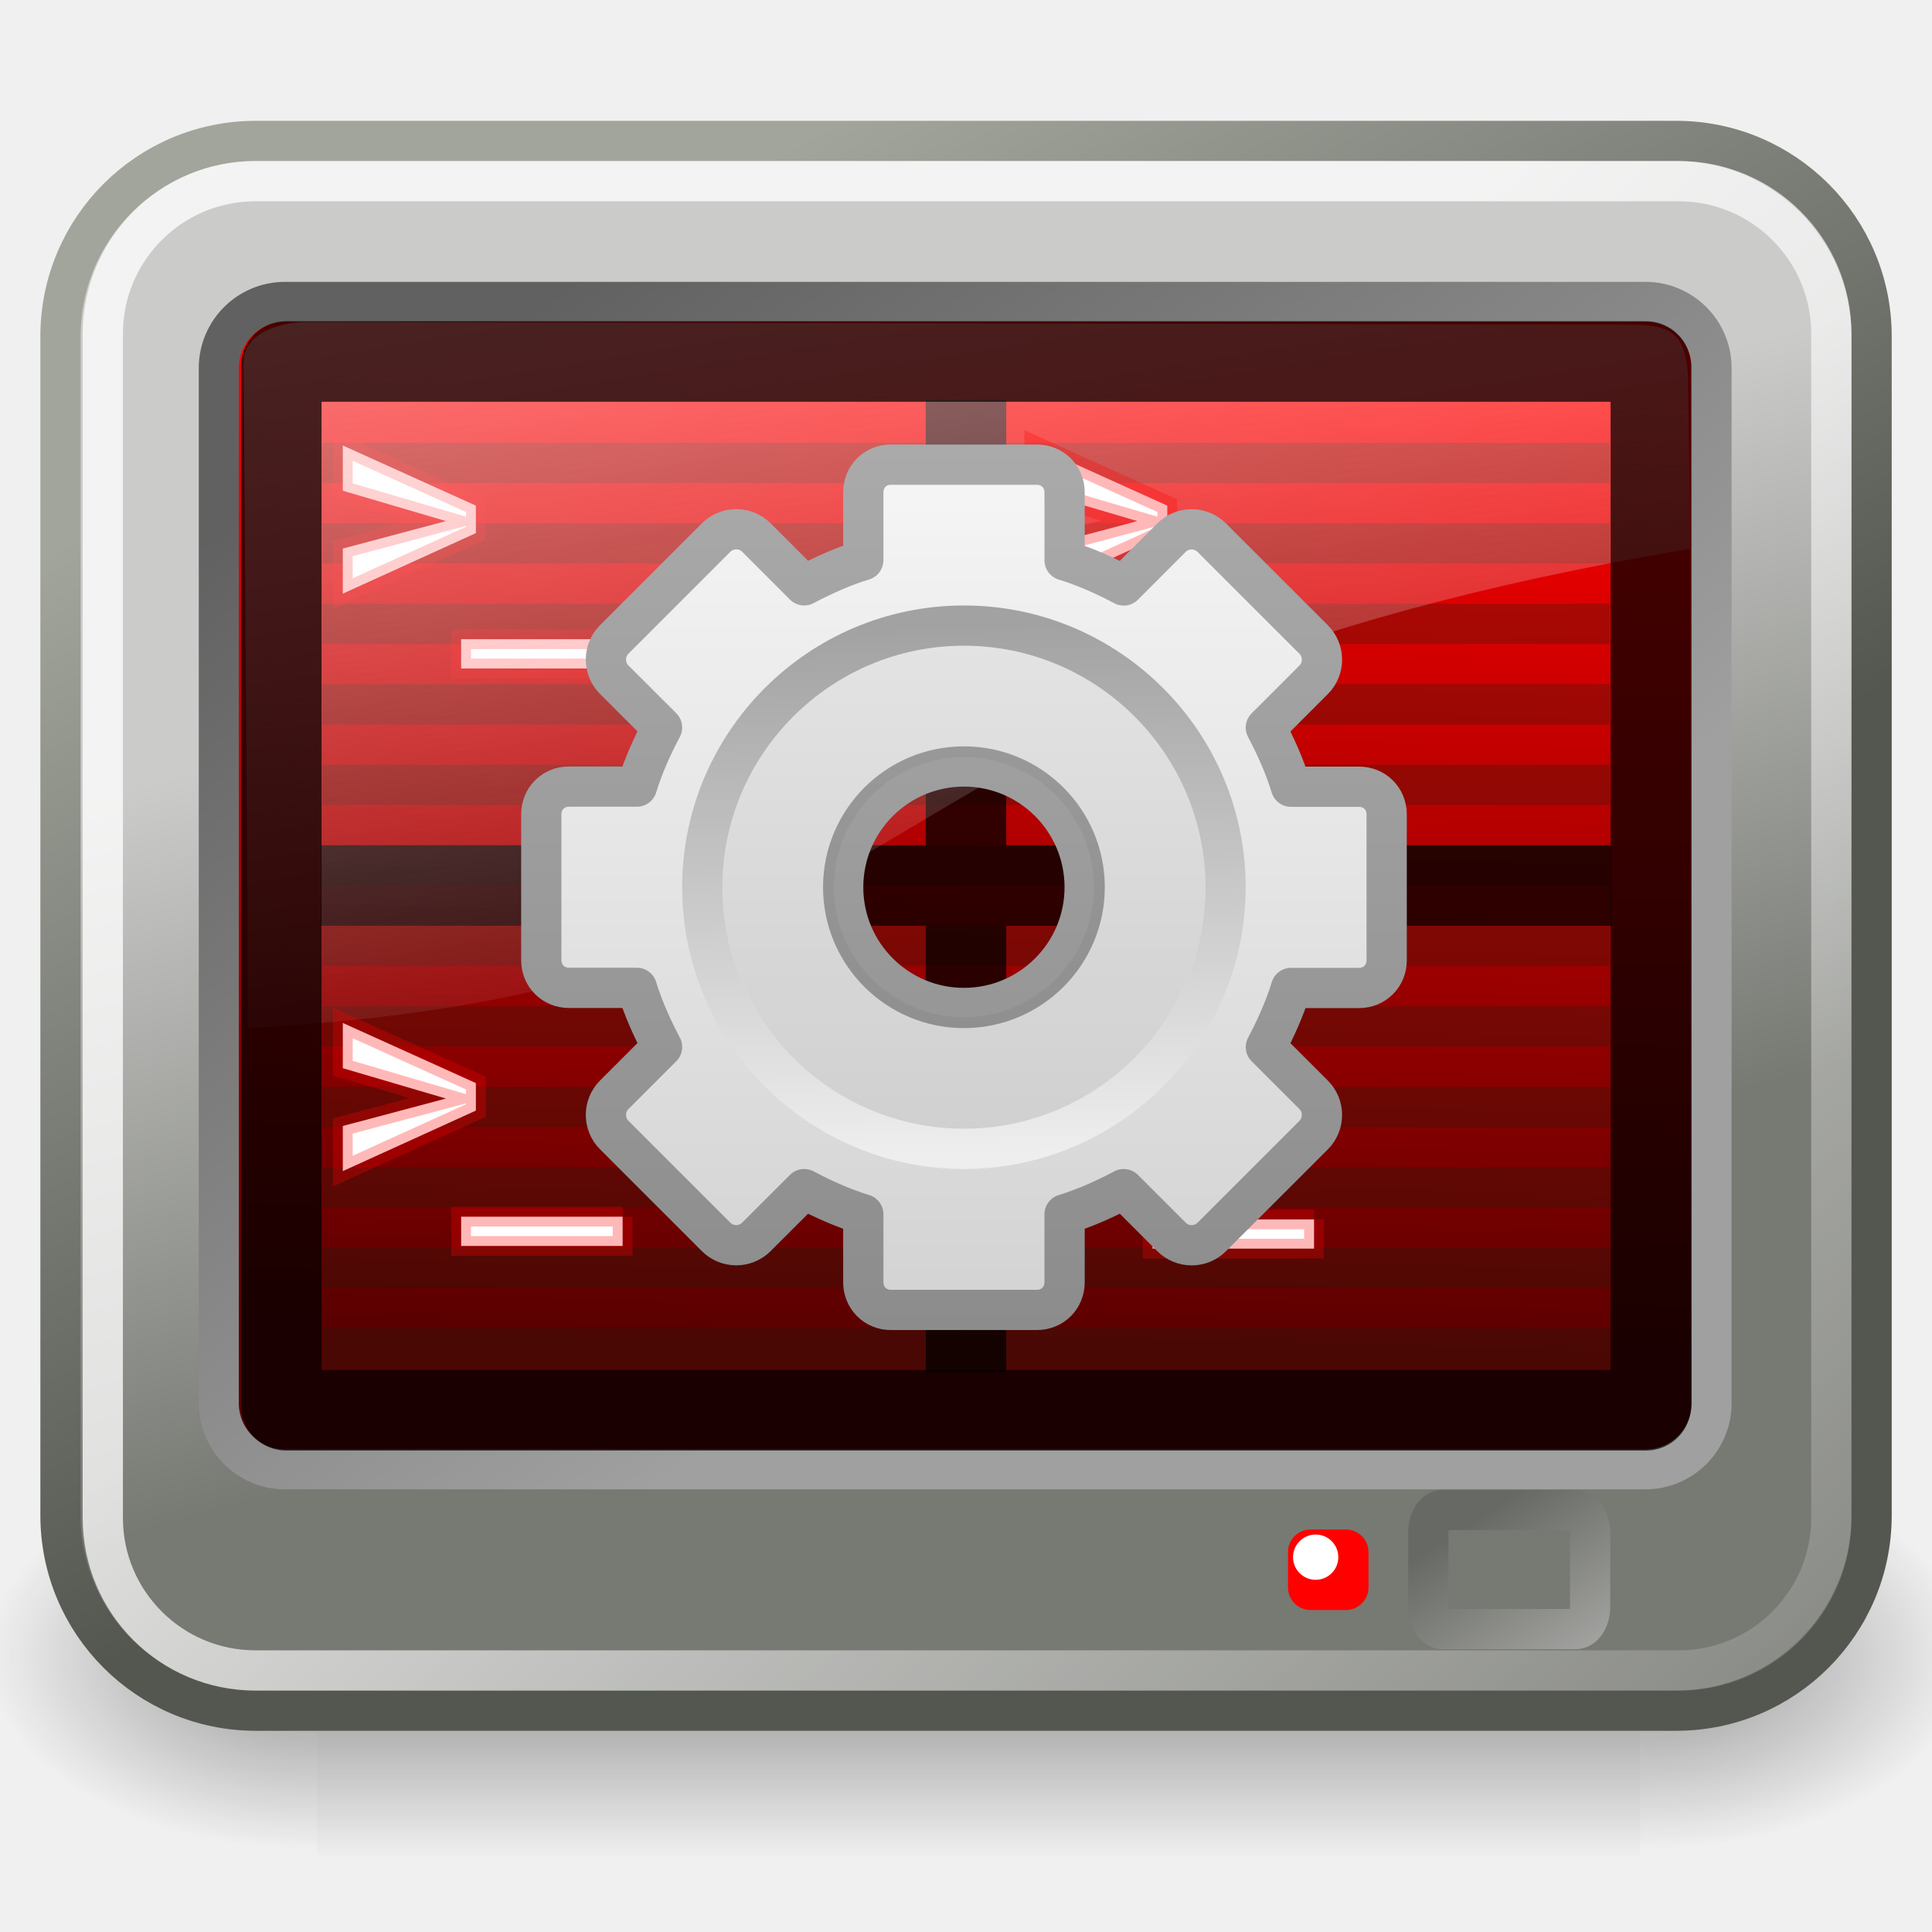
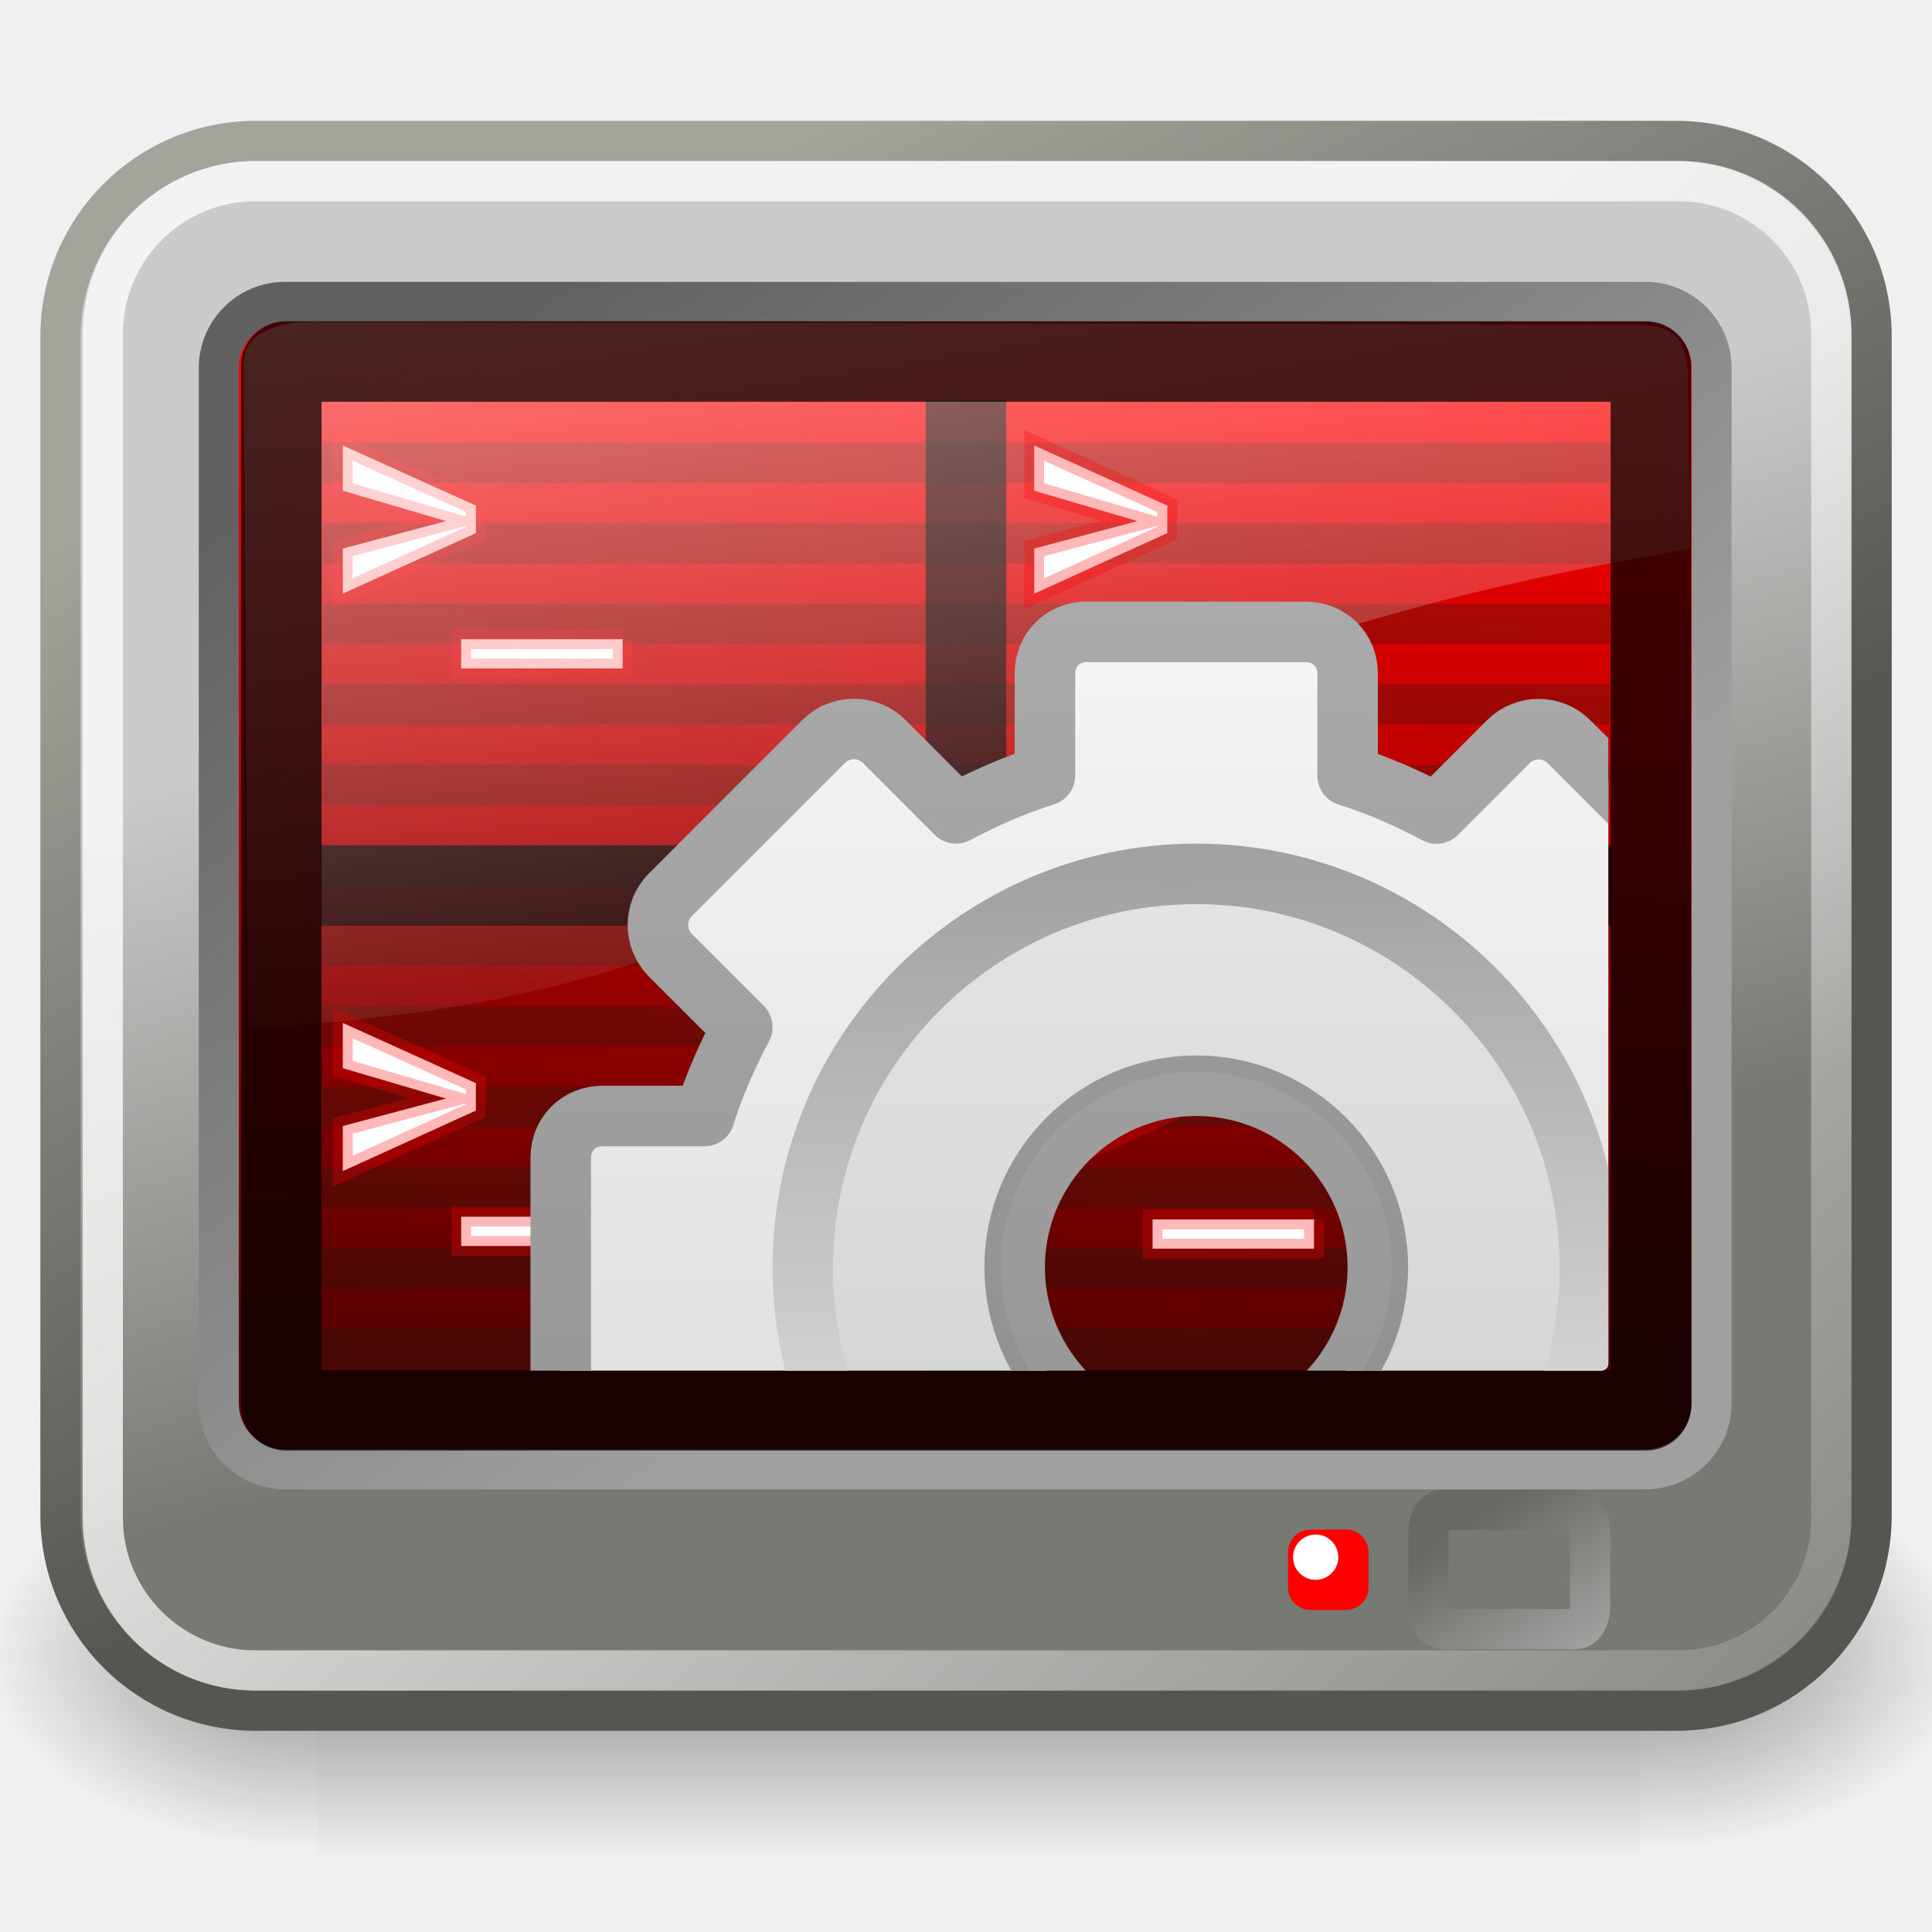
<svg xmlns="http://www.w3.org/2000/svg" xmlns:xlink="http://www.w3.org/1999/xlink" width="48px" height="48px" id="svg1306" version="1.1">
  <defs id="defs1308">
    <radialGradient xlink:href="#linearGradient5060" id="radialGradient5031" gradientUnits="userSpaceOnUse" gradientTransform="matrix(-2.774389,0,0,1.969706,112.7623,-872.8854)" cx="605.714" cy="486.648" fx="605.714" fy="486.648" r="117.143" />
    <linearGradient id="linearGradient5060">
      <stop style="stop-color:black;stop-opacity:1;" offset="0" id="stop5062" />
      <stop style="stop-color:black;stop-opacity:0;" offset="1" id="stop5064" />
    </linearGradient>
    <radialGradient xlink:href="#linearGradient5060" id="radialGradient5029" gradientUnits="userSpaceOnUse" gradientTransform="matrix(2.774389,0,0,1.969706,-1891.633,-872.8854)" cx="605.714" cy="486.648" fx="605.714" fy="486.648" r="117.143" />
    <linearGradient id="linearGradient5048">
      <stop style="stop-color:black;stop-opacity:0;" offset="0" id="stop5050" />
      <stop id="stop5056" offset="0.5" style="stop-color:black;stop-opacity:1;" />
      <stop style="stop-color:black;stop-opacity:0;" offset="1" id="stop5052" />
    </linearGradient>
    <linearGradient xlink:href="#linearGradient5048" id="linearGradient5027" gradientUnits="userSpaceOnUse" gradientTransform="matrix(2.774389,0,0,1.969706,-1892.179,-872.8854)" x1="302.857" y1="366.648" x2="302.857" y2="609.505" />
    <linearGradient id="linearGradient6447">
      <stop style="stop-color:#777973;stop-opacity:1;" offset="0" id="stop6449" />
      <stop style="stop-color:#777973;stop-opacity:0;" offset="1" id="stop6451" />
    </linearGradient>
    <linearGradient id="linearGradient4254">
      <stop style="stop-color:#616161;stop-opacity:1;" offset="0" id="stop4256" />
      <stop style="stop-color:#a0a0a0;stop-opacity:1;" offset="1" id="stop4258" />
    </linearGradient>
    <linearGradient id="linearGradient5176">
      <stop id="stop5178" offset="0" style="stop-color:#a2a59c;stop-opacity:1;" />
      <stop id="stop5180" offset="1" style="stop-color:#535750;stop-opacity:1;" />
    </linearGradient>
    <linearGradient id="linearGradient2667">
      <stop id="stop2669" offset="0" style="stop-color:#ffffff;stop-opacity:1;" />
      <stop id="stop2671" offset="1" style="stop-color:#fcfcff;stop-opacity:0;" />
    </linearGradient>
    <linearGradient gradientUnits="userSpaceOnUse" y2="26.729" x2="17.199" y1="1.654" x1="11.492" gradientTransform="matrix(1.236157,0,0,0.896051,-1.08182,2.830699)" id="linearGradient2673" xlink:href="#linearGradient2667" />
    <linearGradient id="linearGradient2238">
      <stop style="stop-color:#ffffff;stop-opacity:1;" offset="0" id="stop2240" />
      <stop style="stop-color:#ffffff;stop-opacity:0;" offset="1" id="stop2242" />
    </linearGradient>
    <linearGradient id="linearGradient2214">
      <stop style="stop-color:#a9aaa7;stop-opacity:1;" offset="0" id="stop2216" />
      <stop style="stop-color:#676964;stop-opacity:1;" offset="1" id="stop2218" />
    </linearGradient>
    <linearGradient id="linearGradient2206">
      <stop style="stop-color:#777973;stop-opacity:1;" offset="0" id="stop2208" />
      <stop style="stop-color:#cbccca;stop-opacity:1;" offset="1" id="stop2210" />
    </linearGradient>
    <linearGradient id="linearGradient2198">
      <stop style="stop-color:#ff0000;stop-opacity:1;" offset="0" id="stop2200" />
      <stop style="stop-color:#5a0000;stop-opacity:1;" offset="1" id="stop2202" />
    </linearGradient>
    <linearGradient xlink:href="#linearGradient2198" id="linearGradient2204" x1="23.119" y1="9.583" x2="22.441" y2="34.226" gradientUnits="userSpaceOnUse" gradientTransform="matrix(0.9500924,0,0,0.9650936,1.183393,0.2767092)" />
    <linearGradient xlink:href="#linearGradient2206" id="linearGradient2212" x1="29.87" y1="32.286" x2="24.842" y2="14.158" gradientUnits="userSpaceOnUse" gradientTransform="matrix(0.957412,0,0,0.952331,1.022766,0.133307)" />
    <linearGradient xlink:href="#linearGradient5176" id="linearGradient2220" x1="8.653" y1="9.587" x2="21.305" y2="32.498" gradientUnits="userSpaceOnUse" gradientTransform="matrix(0.957412,0,0,0.952331,1.022766,0.133307)" />
    <linearGradient xlink:href="#linearGradient2238" id="linearGradient2244" x1="20.339" y1="19.637" x2="48.845" y2="49.731" gradientUnits="userSpaceOnUse" gradientTransform="matrix(0.953506,0,0,0.947873,1.141528,1.205591)" />
    <linearGradient xlink:href="#linearGradient4254" id="linearGradient4260" x1="11.048" y1="9.146" x2="26.178" y2="30.343" gradientUnits="userSpaceOnUse" gradientTransform="matrix(0.9975908,0,0,0.9893614,4.354704e-2,9.1764254e-2)" />
    <linearGradient xlink:href="#linearGradient2214" id="linearGradient5719" x1="40.253" y1="42.319" x2="36.452" y2="38" gradientUnits="userSpaceOnUse" gradientTransform="matrix(1,0,0,0.744756,0,9.569132)" />
    <radialGradient xlink:href="#linearGradient6447" id="radialGradient6453" cx="37.496" cy="39.51" fx="37.496" fy="39.51" r="2.51" gradientTransform="matrix(1,0,0,0.73779,0,9.844321)" gradientUnits="userSpaceOnUse" />
    <linearGradient id="linearGradient3326" y2="47.012" gradientUnits="userSpaceOnUse" x2="32.036" gradientTransform="matrix(0.93928,0.34315,-0.34315,0.93928,-1.7937,-25.634)" y1="19" x1="32.036">
      <stop id="stop3311-4" style="stop-color:#f6f6f6" offset="0" />
      <stop id="stop3313-8" style="stop-color:#d2d2d2" offset="1" />
    </linearGradient>
    <linearGradient id="linearGradient3328" y2="47.045" gradientUnits="userSpaceOnUse" x2="25.923" gradientTransform="matrix(0.93928,0.34315,-0.34315,0.93928,-1.7937,-25.634)" y1="19" x1="25.923">
      <stop id="stop3399-0" style="stop-color:#aaa" offset="0" />
      <stop id="stop3401-3" style="stop-color:#8c8c8c" offset="1" />
    </linearGradient>
    <linearGradient id="linearGradient2868" y2="20.895" gradientUnits="userSpaceOnUse" x2="84.639" gradientTransform="matrix(0.2014,0,0,0.2014,3.1103,3.3117)" y1="105.1" x1="86.133">
      <stop id="stop5130-4" style="stop-color:#fff" offset="0" />
      <stop id="stop5132-4" style="stop-color:#959595" offset="1" />
    </linearGradient>
    <linearGradient y2="20.895" x2="84.639" y1="105.1" x1="86.133" gradientTransform="matrix(0.2014,0,0,0.2014,3.1103,3.3117)" gradientUnits="userSpaceOnUse" id="linearGradient3047" xlink:href="#linearGradient2868" />
    <linearGradient id="linearGradient3218" y2="23" gradientUnits="userSpaceOnUse" x2="34" gradientTransform="translate(-24.5,0)" y1="1" x1="34">
      <stop id="stop3311-8" style="stop-color:#f6f6f6" offset="0" />
      <stop id="stop3313-88" style="stop-color:#d2d2d2" offset="1" />
    </linearGradient>
    <linearGradient id="linearGradient3228" y2="23.02" gradientUnits="userSpaceOnUse" x2="40" gradientTransform="translate(-24.5,0)" y1="1" x1="40">
      <stop id="stop3399-7" style="stop-color:#aaa" offset="0" />
      <stop id="stop3401-7" style="stop-color:#8c8c8c" offset="1" />
    </linearGradient>
    <linearGradient id="linearGradient3241" y2="20.895" gradientUnits="userSpaceOnUse" x2="84.639" gradientTransform="matrix(0.15623,0,0,0.15623,2.0012,2.1574)" y1="105.1" x1="86.133">
      <stop id="stop5130-43" style="stop-color:#eee" offset="0" />
      <stop id="stop5132-0" style="stop-color:#a2a2a2" offset="1" />
    </linearGradient>
+     <clipPath clipPathUnits="userSpaceOnUse" id="clipPath3856">
+       <rect style="fill:none;stroke:#000000;stroke-width:0.1;stroke-linecap:square;stroke-linejoin:miter;stroke-miterlimit:4;stroke-opacity:1;stroke-dasharray:none" id="rect3858" width="27.506" height="16.375" x="-8.698" y="-2.668" rx="0.118" ry="0.118" />
+     </clipPath>
  </defs>
  <g id="layer1">
    <g id="g5022" transform="matrix(2.454499e-2,0,0,2.086758e-2,46.14369,39.34109)">
      <rect y="-150.697" x="-1559.252" height="478.357" width="1339.633" id="rect4173" style="opacity:0.402;color:black;fill:url(#linearGradient5027);fill-opacity:1;fill-rule:nonzero;stroke:none;stroke-width:1;stroke-linecap:round;stroke-linejoin:miter;marker:none;marker-start:none;marker-mid:none;marker-end:none;stroke-miterlimit:4;stroke-dasharray:none;stroke-dashoffset:0;stroke-opacity:1;visibility:visible;display:inline;overflow:visible" />
      <path id="path5058" d="M -219.619,-150.68 C -219.619,-150.68 -219.619,327.65 -219.619,327.65 C -76.745,328.551 125.781,220.481 125.781,88.454 C 125.781,-43.572 -33.655,-150.68 -219.619,-150.68 z " style="opacity:0.402;color:black;fill:url(#radialGradient5029);fill-opacity:1;fill-rule:nonzero;stroke:none;stroke-width:1;stroke-linecap:round;stroke-linejoin:miter;marker:none;marker-start:none;marker-mid:none;marker-end:none;stroke-miterlimit:4;stroke-dasharray:none;stroke-dashoffset:0;stroke-opacity:1;visibility:visible;display:inline;overflow:visible" />
      <path style="opacity:0.402;color:black;fill:url(#radialGradient5031);fill-opacity:1;fill-rule:nonzero;stroke:none;stroke-width:1;stroke-linecap:round;stroke-linejoin:miter;marker:none;marker-start:none;marker-mid:none;marker-end:none;stroke-miterlimit:4;stroke-dasharray:none;stroke-dashoffset:0;stroke-opacity:1;visibility:visible;display:inline;overflow:visible" d="M -1559.252,-150.68 C -1559.252,-150.68 -1559.252,327.65 -1559.252,327.65 C -1702.127,328.551 -1904.652,220.481 -1904.652,88.454 C -1904.652,-43.572 -1745.216,-150.68 -1559.252,-150.68 z " id="path5018" />
    </g>
    <rect style="opacity:1;fill:url(#linearGradient2212);fill-opacity:1;fill-rule:evenodd;stroke:url(#linearGradient2220);stroke-width:1;stroke-linecap:round;stroke-linejoin:round;stroke-miterlimit:4;stroke-dasharray:none;stroke-dashoffset:0;stroke-opacity:1" id="rect1316" width="44.996" height="38.999" x="1.503" y="3.502" rx="4.852" ry="4.852" />
    <rect style="opacity:1;fill:url(#linearGradient2204);fill-opacity:1;fill-rule:evenodd;stroke:url(#linearGradient4260);stroke-width:0.995;stroke-linecap:round;stroke-linejoin:round;stroke-miterlimit:4;stroke-dasharray:none;stroke-dashoffset:0;stroke-opacity:1" id="rect1314" width="37.088" height="29.005" x="5.436" y="7.5" rx="1.645" ry="1.644" />
    <g id="g2286" style="opacity:0.256">
      <path id="path1345" d="M 8.015,11.5 L 39.994,11.5" style="fill:none;fill-opacity:0.75;fill-rule:evenodd;stroke:#181f10;stroke-width:1.001;stroke-linecap:butt;stroke-linejoin:miter;stroke-miterlimit:4;stroke-dasharray:none;stroke-opacity:1" />
      <path style="fill:none;fill-opacity:0.75;fill-rule:evenodd;stroke:#181f10;stroke-width:1.001;stroke-linecap:butt;stroke-linejoin:miter;stroke-miterlimit:4;stroke-dasharray:none;stroke-opacity:1" d="M 8.015,13.5 L 39.994,13.5" id="path2264" />
      <path id="path2266" d="M 8.015,15.5 L 39.994,15.5" style="fill:none;fill-opacity:0.75;fill-rule:evenodd;stroke:#181f10;stroke-width:1.001;stroke-linecap:butt;stroke-linejoin:miter;stroke-miterlimit:4;stroke-dasharray:none;stroke-opacity:1" />
      <path style="fill:none;fill-opacity:0.75;fill-rule:evenodd;stroke:#181f10;stroke-width:1.001;stroke-linecap:butt;stroke-linejoin:miter;stroke-miterlimit:4;stroke-dasharray:none;stroke-opacity:1" d="M 8.015,17.5 L 39.994,17.5" id="path2268" />
      <path id="path2270" d="M 8.015,19.5 L 39.994,19.5" style="fill:none;fill-opacity:0.75;fill-rule:evenodd;stroke:#181f10;stroke-width:1.001;stroke-linecap:butt;stroke-linejoin:miter;stroke-miterlimit:4;stroke-dasharray:none;stroke-opacity:1" />
      <path style="fill:none;fill-opacity:0.75;fill-rule:evenodd;stroke:#181f10;stroke-width:1.001;stroke-linecap:butt;stroke-linejoin:miter;stroke-miterlimit:4;stroke-dasharray:none;stroke-opacity:1" d="M 8.015,21.5 L 39.994,21.5" id="path2272" />
      <path id="path2274" d="M 8.015,23.5 L 39.994,23.5" style="fill:none;fill-opacity:0.75;fill-rule:evenodd;stroke:#181f10;stroke-width:1.001;stroke-linecap:butt;stroke-linejoin:miter;stroke-miterlimit:4;stroke-dasharray:none;stroke-opacity:1" />
      <path style="fill:none;fill-opacity:0.75;fill-rule:evenodd;stroke:#181f10;stroke-width:1.001;stroke-linecap:butt;stroke-linejoin:miter;stroke-miterlimit:4;stroke-dasharray:none;stroke-opacity:1" d="M 8.015,25.5 L 39.994,25.5" id="path2276" />
      <path id="path2278" d="M 8.015,27.5 L 39.994,27.5" style="fill:none;fill-opacity:0.75;fill-rule:evenodd;stroke:#181f10;stroke-width:1.001;stroke-linecap:butt;stroke-linejoin:miter;stroke-miterlimit:4;stroke-dasharray:none;stroke-opacity:1" />
      <path style="fill:none;fill-opacity:0.75;fill-rule:evenodd;stroke:#181f10;stroke-width:1.001;stroke-linecap:butt;stroke-linejoin:miter;stroke-miterlimit:4;stroke-dasharray:none;stroke-opacity:1" d="M 8.015,29.5 L 39.994,29.5" id="path2280" />
      <path id="path2282" d="M 8.015,31.5 L 39.994,31.5" style="fill:none;fill-opacity:0.75;fill-rule:evenodd;stroke:#181f10;stroke-width:1.001;stroke-linecap:butt;stroke-linejoin:miter;stroke-miterlimit:4;stroke-dasharray:none;stroke-opacity:1" />
      <path style="fill:none;fill-opacity:0.75;fill-rule:evenodd;stroke:#181f10;stroke-width:1.001;stroke-linecap:butt;stroke-linejoin:miter;stroke-miterlimit:4;stroke-dasharray:none;stroke-opacity:1" d="M 8.015,33.5 L 39.994,33.5" id="path2284" />
    </g>
    <rect style="opacity:0.764;fill:none;fill-opacity:1;fill-rule:evenodd;stroke:url(#linearGradient2244);stroke-width:1;stroke-linecap:round;stroke-linejoin:round;stroke-miterlimit:4;stroke-dasharray:none;stroke-dashoffset:0;stroke-opacity:1" id="rect2232" width="42.945" height="37.001" x="2.554" y="4.501" rx="3.791" ry="3.791" />
    <path style="font-size:18.585px;font-style:normal;font-variant:normal;font-weight:bold;font-stretch:normal;text-align:start;line-height:125%;writing-mode:lr-tb;text-anchor:start;fill:#ffffff;fill-opacity:1;stroke:#ff0000;stroke-width:0.368pt;stroke-linecap:butt;stroke-linejoin:miter;stroke-opacity:0.279;font-family:Bitstream Vera Sans Mono" d="M 8.517,12.192 L 8.517,11.068 L 11.823,12.562 L 11.823,13.245 L 8.517,14.749 L 8.517,13.629 L 11.08,12.946 L 8.517,12.192 z M 15.469,15.881 L 15.469,16.608 L 11.457,16.608 L 11.457,15.881 L 15.469,15.881" id="text1340" />
    <path style="opacity:0.724;fill:#000000;fill-opacity:1;stroke:none;stroke-width:2;stroke-linecap:round;stroke-linejoin:miter;stroke-miterlimit:4;stroke-dasharray:none;stroke-opacity:0.279" d="M 23 9.938 L 23 21 L 7.969 21 L 7.969 23 L 23 23 L 23 34.094 L 25 34.094 L 25 23 L 40.031 23 L 40.031 21 L 25 21 L 25 9.938 L 23 9.938 z " id="rect3228" />
    <path style="opacity:0.531;fill:url(#linearGradient2673);fill-opacity:1;fill-rule:evenodd;stroke:none;stroke-width:0.25pt;stroke-linecap:butt;stroke-linejoin:miter;stroke-opacity:1" d="M 7.625,8 C 7.102,8 6.052,8.19 6.052,9.026 L 6.17,25.543 C 23.842,24.579 20.294,17.286 42,13.633 L 41.937,9.291 C 41.859,8.166 41.398,8.059 40.327,8.066 L 7.625,8 z " id="path2443" />
    <rect style="opacity:0.714;fill:none;fill-opacity:1;fill-rule:evenodd;stroke:#000000;stroke-width:2;stroke-linecap:round;stroke-linejoin:round;stroke-miterlimit:4;stroke-dasharray:none;stroke-dashoffset:0;stroke-opacity:1" id="rect1340" width="34.026" height="26.057" x="6.989" y="8.981" rx="0.118" ry="0.118" />
    <rect style="opacity:1;fill:url(#radialGradient6453);fill-opacity:1;fill-rule:evenodd;stroke:url(#linearGradient5719);stroke-width:1;stroke-linecap:round;stroke-linejoin:miter;stroke-miterlimit:4;stroke-dasharray:none;stroke-dashoffset:0;stroke-opacity:1" id="rect5025" width="4.02" height="2.959" x="35.486" y="37.515" rx="0.358" ry="0.56" />
    <rect style="opacity:1;fill:#ff0000;fill-opacity:1;fill-rule:evenodd;stroke:none;stroke-width:2;stroke-linecap:round;stroke-linejoin:miter;stroke-miterlimit:4;stroke-dasharray:none;stroke-dashoffset:0;stroke-opacity:1" id="rect6458" width="2" height="2" x="32" y="38" rx="0.56" ry="0.56" />
    <path style="opacity:1;color:#000000;fill:#ffffff;fill-opacity:1;fill-rule:nonzero;stroke:none;stroke-width:1;stroke-linecap:butt;stroke-linejoin:round;marker:none;marker-start:none;marker-mid:none;marker-end:none;stroke-miterlimit:4;stroke-dasharray:none;stroke-dashoffset:0;stroke-opacity:1;visibility:visible;display:inline;overflow:visible" id="path2300" d="M 28.875 38.75 A 0.562 0.562 0 1 1  27.75,38.75 A 0.562 0.562 0 1 1  28.875 38.75 z" transform="translate(4.375,-6.250000e-2)" />
    <path style="font-size:18.585px;font-style:normal;font-variant:normal;font-weight:bold;font-stretch:normal;text-align:start;line-height:125%;writing-mode:lr-tb;text-anchor:start;fill:#ffffff;fill-opacity:1;stroke:#ff0000;stroke-width:0.368pt;stroke-linecap:butt;stroke-linejoin:miter;stroke-opacity:0.279;font-family:Bitstream Vera Sans Mono" d="M 25.695,12.192 L 25.695,11.068 L 29.001,12.562 L 29.001,13.245 L 25.695,14.749 L 25.695,13.629 L 28.258,12.946 L 25.695,12.192 z M 32.647,15.881 L 32.647,16.608 L 28.635,16.608 L 28.635,15.881 L 32.647,15.881" id="path3221" />
    <path style="font-size:18.585px;font-style:normal;font-variant:normal;font-weight:bold;font-stretch:normal;text-align:start;line-height:125%;writing-mode:lr-tb;text-anchor:start;fill:#ffffff;fill-opacity:1;stroke:#ff0000;stroke-width:0.368pt;stroke-linecap:butt;stroke-linejoin:miter;stroke-opacity:0.279;font-family:Bitstream Vera Sans Mono" d="M 8.517,26.539 L 8.517,25.415 L 11.823,26.909 L 11.823,27.592 L 8.517,29.096 L 8.517,27.975 L 11.08,27.293 L 8.517,26.539 z M 15.469,30.228 L 15.469,30.955 L 11.457,30.955 L 11.457,30.228 L 15.469,30.228" id="path3223" />
    <path style="font-size:18.585px;font-style:normal;font-variant:normal;font-weight:bold;font-stretch:normal;text-align:start;line-height:125%;writing-mode:lr-tb;text-anchor:start;fill:#ffffff;fill-opacity:1;stroke:#ff0000;stroke-width:0.368pt;stroke-linecap:butt;stroke-linejoin:miter;stroke-opacity:0.279;font-family:Bitstream Vera Sans Mono" d="M 25.695,26.606 L 25.695,25.482 L 29.001,26.977 L 29.001,27.66 L 25.695,29.164 L 25.695,28.043 L 28.258,27.361 L 25.695,26.606 z M 32.647,30.296 L 32.647,31.022 L 28.635,31.022 L 28.635,30.296 L 32.647,30.296" id="path3226" />
-     <g id="layer1-3" transform="translate(11.94839,10.04283)">
+     <g id="layer1-3" transform="matrix(1.503789,0,0,1.503789,11.6752,13.44106)" clip-path="url(#clipPath3856)">
      <g id="g2486">
        <path id="rect2426" style="fill:url(#linearGradient3218);stroke:url(#linearGradient3228);stroke-linejoin:round;display:block" d="M 10.188,1.5 C 9.799,1.5 9.5,1.799 9.5,2.188 V 3.875 C 8.988,4.032 8.497,4.254 8.031,4.5 L 6.844,3.312 c -0.275,-0.275 -0.725,-0.275 -1,0 L 3.312,5.844 c -0.275,0.275 -0.275,0.725 0,1 L 4.5,8.031 C 4.254,8.497 4.032,8.988 3.875,9.5 H 2.188 C 1.799,9.5 1.5,9.799 1.5,10.188 v 3.625 c 0,0.388 0.299,0.687 0.688,0.687 H 3.875 c 0.157,0.512 0.379,1.003 0.625,1.469 l -1.188,1.188 c -0.275,0.275 -0.275,0.725 0,1 l 2.531,2.531 c 0.275,0.275 0.725,0.275 1,0 l 1.188,-1.187 c 0.466,0.246 0.957,0.468 1.469,0.625 v 1.688 c 0,0.388 0.299,0.688 0.688,0.688 h 3.625 c 0.388,0 0.688,-0.299 0.688,-0.688 v -1.688 c 0.512,-0.157 1.003,-0.379 1.469,-0.625 l 1.188,1.188 c 0.275,0.275 0.725,0.275 1,0 l 2.531,-2.531 c 0.275,-0.275 0.275,-0.725 0,-1 l -1.187,-1.186 c 0.246,-0.466 0.468,-0.957 0.625,-1.469 h 1.688 c 0.388,0 0.688,-0.299 0.688,-0.688 v -3.625 c 0,-0.388 -0.299,-0.687 -0.688,-0.687 H 20.125 C 19.969,8.991 19.747,8.499 19.501,8.034 L 20.689,6.846 c 0.275,-0.275 0.275,-0.725 0,-1 l -2.532,-2.531 c -0.275,-0.275 -0.725,-0.275 -1,0 l -1.187,1.188 c -0.466,-0.246 -0.957,-0.468 -1.469,-0.625 V 2.19 c 0,-0.388 -0.299,-0.688 -0.688,-0.688 h -3.625 z M 12,9 c 1.656,0 3,1.344 3,3 0,1.656 -1.344,3 -3,3 -1.656,0 -3,-1.344 -3,-3 0,-1.656 1.344,-3 3,-3 z" />
        <path id="path3315-9" style="opacity:0.05" d="m 12,6 c -3.308,-2e-7 -6,2.692 -6,6 0,3.308 2.692,6 6,6 3.308,-1e-6 6,-2.692 6,-6 0,-3.308 -2.692,-6 -6,-6 z m 0,2.769 c 1.783,0 3.231,1.447 3.231,3.231 0,1.783 -1.447,3.231 -3.231,3.231 -1.783,0 -3.231,-1.447 -3.231,-3.231 0,-1.783 1.447,-3.231 3.231,-3.231 z" />
        <path id="path28-2" style="fill:none;stroke:url(#linearGradient3241)" d="m 12,5.5 c -3.584,0 -6.5,2.916 -6.5,6.5 0,3.584 2.916,6.5 6.5,6.5 3.584,0 6.5,-2.916 6.5,-6.5 0,-3.584 -2.916,-6.5 -6.5,-6.5 z" />
      </g>
    </g>
  </g>
</svg>
